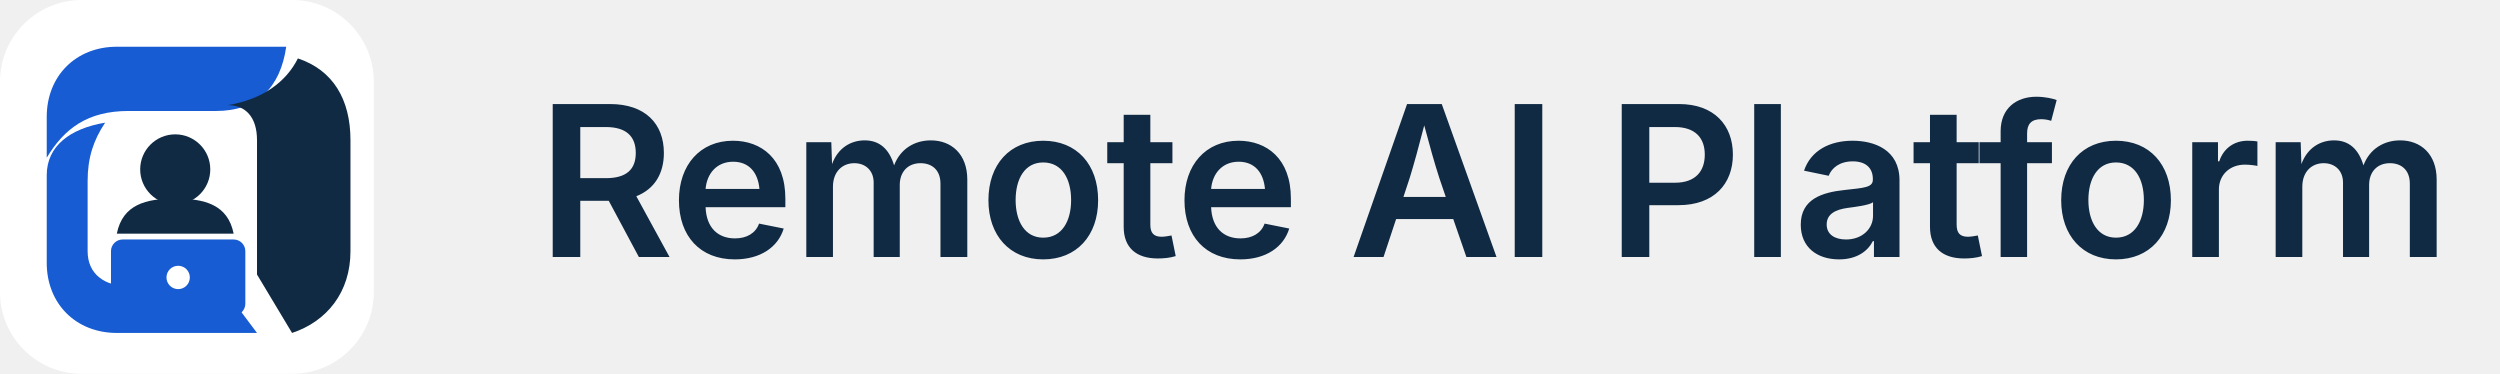
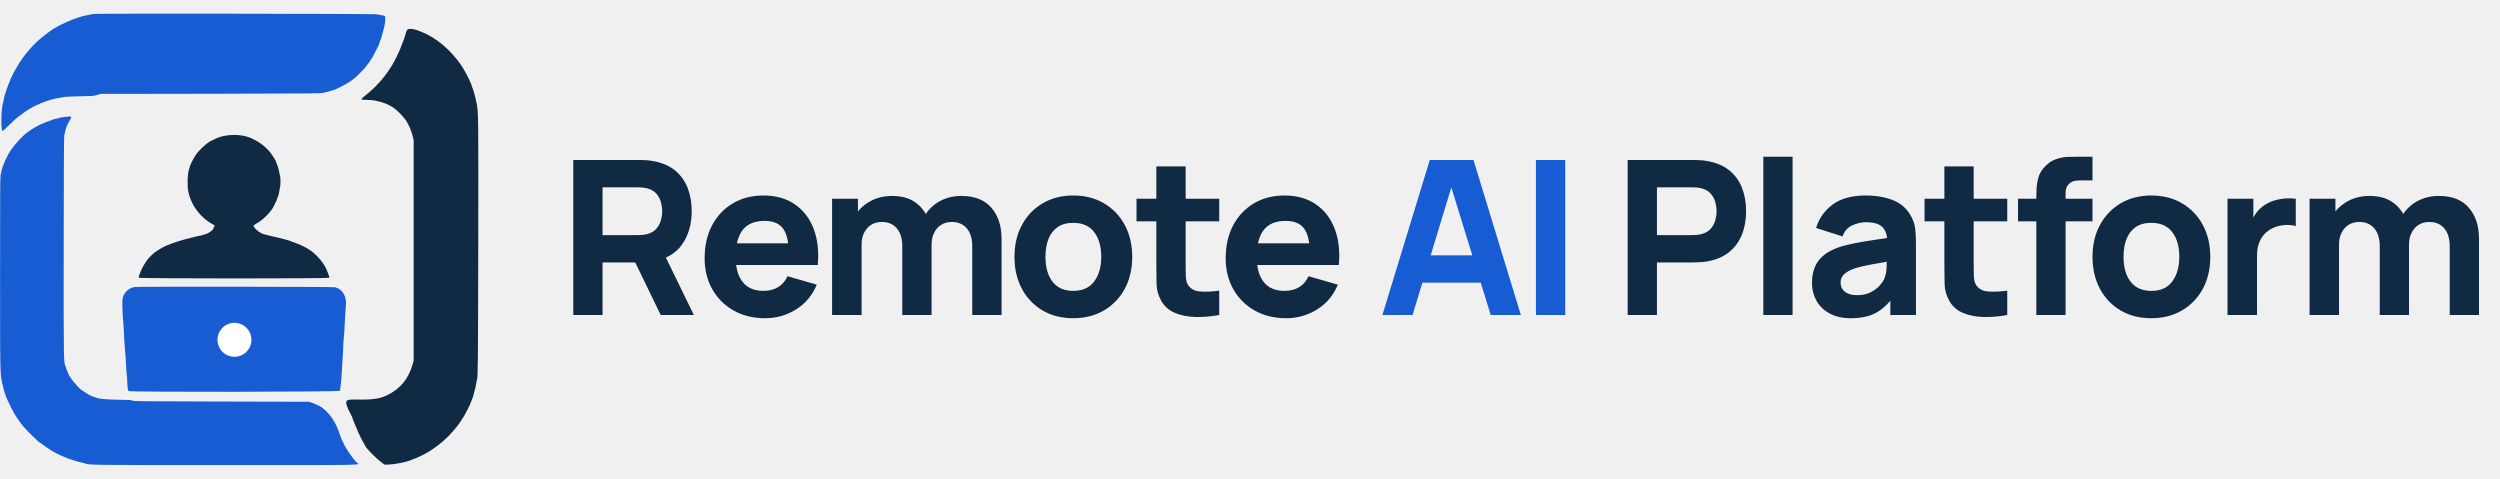
- <svg xmlns="http://www.w3.org/2000/svg" width="214" height="32" viewBox="0 0 214 32">
-   <g transform="scale(0.5)">
-     <rect width="64" height="64" rx="14" fill="white" />
-     <path d="M8 27V20C8 13 13 8 20 8H49C48 15 44 19 37 19H22C15 19 11 22 8 27Z" fill="#175CD3" />
-     <path d="M51 10C57 12 60 17 60 24V43C60 50 56 55 50 57L44 47V24C44 20 42 18 39 18C45 17 49 14 51 10Z" fill="#102A43" />
-     <path d="M8 30C8 25 12 22 18 21C16 24 15 27 15 31V43C15 47 18 49 22 49H38L44 57H20C13 57 8 52 8 45Z" fill="#175CD3" />
-     <circle cx="30" cy="29" r="6" fill="#102A43" />
-     <path d="M20 40C21 35 25 34 30 34C35 34 39 35 40 40" fill="#102A43" />
-     <rect x="19" y="41" width="23" height="13" rx="2" fill="#175CD3" />
-     <circle cx="30.5" cy="47.5" r="2" fill="white" />
+ <svg xmlns="http://www.w3.org/2000/svg" width="627" height="120" viewBox="0 0 627 120" role="img" aria-label="Remote AI Platform">
+   <g transform="translate(0 0) scale(1.875)">
+     <path d="M 54.61 3.89 C 54.49 3.92 54.35 4.15 54.28 4.45 C 54.17 4.89 53.91 5.64 53.73 6.03 C 53.67 6.15 53.63 6.26 53.63 6.29 C 53.63 6.31 53.58 6.44 53.52 6.57 C 53.46 6.7 53.37 6.9 53.32 7.01 C 52.34 9.31 50.72 11.37 48.68 12.92 C 48.17 13.31 48.23 13.36 49.22 13.37 C 49.62 13.37 50.02 13.41 50.16 13.45 C 50.3 13.49 50.51 13.54 50.63 13.56 C 50.92 13.6 51.8 13.92 52.01 14.05 C 52.05 14.08 52.13 14.13 52.19 14.15 C 52.89 14.46 54.12 15.69 54.51 16.46 C 54.54 16.53 54.59 16.62 54.62 16.67 C 54.72 16.82 54.94 17.33 54.94 17.42 C 54.94 17.46 54.96 17.51 54.98 17.53 C 55.01 17.54 55.1 17.82 55.18 18.14 L 55.33 18.73 55.33 33.49 L 55.33 48.24 55.19 48.74 C 54.63 50.69 53.55 52 51.79 52.86 C 51.54 52.98 51.31 53.08 51.28 53.08 C 51.26 53.08 51.06 53.14 50.85 53.21 C 50.39 53.36 49.34 53.46 48.46 53.45 C 46.43 53.41 46.31 53.44 46.31 53.92 C 46.31 54.11 46.62 54.9 46.83 55.23 C 46.86 55.27 46.9 55.36 46.93 55.44 C 46.96 55.51 47.02 55.63 47.06 55.7 C 47.11 55.78 47.14 55.87 47.14 55.91 C 47.14 55.95 47.19 56.07 47.24 56.19 C 47.29 56.31 47.41 56.6 47.51 56.85 C 47.6 57.09 47.7 57.31 47.72 57.34 C 47.75 57.37 47.77 57.43 47.77 57.47 C 47.77 57.57 48.48 59.01 48.67 59.3 C 48.75 59.42 48.82 59.54 48.82 59.57 C 48.82 59.8 50.11 61.14 50.92 61.76 L 51.43 62.15 51.96 62.14 C 52.71 62.13 54.31 61.82 54.89 61.57 C 54.96 61.54 55.16 61.47 55.33 61.4 C 55.5 61.34 55.74 61.25 55.85 61.19 C 56.94 60.68 57.12 60.58 57.92 60.05 C 58.88 59.41 59.88 58.52 60.58 57.69 C 60.71 57.53 60.92 57.28 61.05 57.14 C 61.17 57 61.44 56.63 61.65 56.31 C 62.15 55.54 62.13 55.57 62.35 55.13 C 62.45 54.93 62.55 54.74 62.58 54.73 C 62.6 54.71 62.64 54.63 62.65 54.55 C 62.67 54.46 62.72 54.37 62.76 54.34 C 62.8 54.3 62.85 54.21 62.86 54.13 C 62.88 54.05 62.94 53.89 63 53.78 C 63.05 53.67 63.1 53.55 63.1 53.5 C 63.1 53.46 63.13 53.37 63.17 53.32 C 63.21 53.26 63.27 53.11 63.3 52.98 C 63.33 52.85 63.39 52.59 63.44 52.4 C 63.49 52.21 63.56 51.95 63.6 51.83 C 63.63 51.7 63.68 51.45 63.7 51.28 C 63.72 51.11 63.76 50.91 63.79 50.84 C 63.93 50.47 63.94 49.07 63.97 33.07 C 64 15.63 63.99 15.02 63.77 13.9 C 63.61 13.04 63.31 11.94 63.17 11.69 C 63.13 11.61 63.1 11.51 63.1 11.46 C 63.1 11.34 62.54 10.15 62.23 9.63 C 62.17 9.52 62.09 9.37 62.06 9.31 C 62.03 9.25 61.88 9.01 61.71 8.76 C 60.26 6.63 58.28 4.98 56.27 4.22 C 56.1 4.15 55.88 4.07 55.77 4.03 C 55.42 3.89 54.85 3.82 54.61 3.89 M 30.27 18.13 C 29.95 18.18 29.64 18.25 29.59 18.27 C 29.53 18.3 29.41 18.34 29.32 18.36 C 29.17 18.39 28.37 18.76 28.07 18.93 C 27.44 19.31 26.54 20.17 26.15 20.78 C 25.8 21.33 25.38 22.17 25.38 22.33 C 25.38 22.37 25.34 22.49 25.3 22.59 C 25.09 23.1 25.02 24.79 25.18 25.59 C 25.41 26.75 26.04 27.94 26.86 28.77 C 27.39 29.31 27.75 29.59 28.24 29.88 C 28.74 30.16 28.77 30.19 28.65 30.32 C 28.61 30.37 28.57 30.44 28.57 30.47 C 28.57 30.74 27.87 31.26 27.38 31.35 C 27.27 31.37 27.12 31.42 27.04 31.45 C 26.96 31.49 26.85 31.53 26.78 31.53 C 26.71 31.53 26.52 31.56 26.34 31.61 C 26.17 31.66 25.89 31.73 25.72 31.76 C 25.17 31.89 24.51 32.07 23.99 32.23 C 23.85 32.28 23.62 32.35 23.5 32.39 C 22.86 32.59 21.91 32.98 21.72 33.12 C 21.67 33.15 21.58 33.21 21.51 33.24 C 21.44 33.28 21.32 33.35 21.24 33.4 C 21.17 33.45 21.01 33.55 20.9 33.62 C 20.06 34.19 19.35 35.09 18.85 36.23 C 18.57 36.9 18.51 37.07 18.58 37.15 C 18.67 37.27 43.82 37.27 43.98 37.16 C 44.08 37.08 44.08 37.08 43.97 36.8 C 43.91 36.65 43.84 36.47 43.82 36.4 C 43.78 36.27 43.57 35.8 43.47 35.63 C 42.84 34.58 42.03 33.77 41 33.16 C 40.71 33 39.79 32.57 39.71 32.57 C 39.68 32.57 39.61 32.54 39.54 32.5 C 39.48 32.46 39.34 32.41 39.24 32.39 C 39.14 32.37 39.03 32.33 38.99 32.3 C 38.96 32.27 38.8 32.21 38.65 32.17 C 38.5 32.14 38.17 32.04 37.91 31.97 C 37.65 31.89 37.28 31.8 37.1 31.76 C 36.59 31.66 36.05 31.53 35.79 31.45 C 35.66 31.41 35.46 31.36 35.35 31.34 C 34.9 31.26 34.29 30.82 33.98 30.36 L 33.89 30.2 34.04 30.08 C 34.12 30.01 34.32 29.88 34.48 29.79 C 35.18 29.39 36.21 28.37 36.54 27.73 C 36.64 27.53 36.88 27.05 37 26.79 C 37.15 26.45 37.36 25.77 37.36 25.59 C 37.36 25.5 37.4 25.32 37.44 25.17 C 37.53 24.87 37.55 23.76 37.46 23.54 C 37.43 23.46 37.38 23.25 37.36 23.07 C 37.3 22.71 37.14 22.15 36.99 21.82 C 36.93 21.7 36.89 21.59 36.89 21.57 C 36.89 21.49 36.42 20.73 36.18 20.43 C 35.51 19.59 34.67 18.96 33.57 18.47 C 32.7 18.08 31.39 17.95 30.27 18.13" fill="#102A43" />
+     <path d="M 12.72 1.86 C 12.44 1.88 12.14 1.92 12.04 1.95 C 11.94 1.99 11.74 2.03 11.59 2.05 C 11.04 2.12 9.75 2.55 8.9 2.95 C 8.18 3.28 7.58 3.59 7.33 3.75 C 7.17 3.86 7.02 3.95 6.99 3.96 C 6.87 4.01 5.49 5.07 5.11 5.42 C 4.49 5.97 3.62 6.95 3.12 7.64 C 2.73 8.2 2.41 8.67 2.41 8.71 C 2.41 8.74 2.37 8.81 2.31 8.88 C 2.26 8.95 2.14 9.15 2.05 9.32 C 1.96 9.49 1.86 9.67 1.83 9.71 C 1.81 9.75 1.76 9.85 1.73 9.92 C 1.7 9.99 1.66 10.09 1.63 10.13 C 1.53 10.28 1.31 10.79 1.31 10.87 C 1.31 10.91 1.29 10.97 1.27 10.99 C 1.2 11.07 0.97 11.66 0.82 12.17 C 0.74 12.41 0.66 12.68 0.62 12.77 C 0.59 12.86 0.54 13.1 0.5 13.32 C 0.47 13.54 0.41 13.78 0.38 13.87 C 0.15 14.55 0.11 17.45 0.33 17.5 C 0.4 17.51 0.68 17.26 1.22 16.73 C 1.66 16.3 2.12 15.86 2.25 15.77 C 3.16 15.07 3.55 14.79 3.81 14.64 C 3.96 14.56 4.21 14.42 4.37 14.33 C 4.53 14.23 4.68 14.16 4.71 14.16 C 4.74 14.16 4.84 14.11 4.93 14.05 C 5.03 14 5.14 13.95 5.19 13.95 C 5.24 13.95 5.3 13.91 5.34 13.87 C 5.37 13.83 5.48 13.78 5.57 13.76 C 5.66 13.74 5.79 13.7 5.86 13.66 C 6.02 13.58 6.42 13.44 6.79 13.35 C 6.93 13.31 7.13 13.25 7.23 13.22 C 7.33 13.19 7.64 13.13 7.93 13.09 C 8.22 13.04 8.56 12.99 8.69 12.96 C 8.82 12.93 9.72 12.9 10.69 12.88 C 12.4 12.85 12.47 12.85 12.96 12.71 L 13.48 12.56 28.23 12.54 C 41.72 12.51 43.01 12.5 43.24 12.42 C 43.39 12.37 43.6 12.32 43.72 12.3 C 44.1 12.24 45.11 11.89 45.26 11.77 C 45.3 11.73 45.4 11.69 45.48 11.67 C 45.56 11.65 45.65 11.6 45.68 11.56 C 45.72 11.52 45.77 11.49 45.8 11.49 C 45.88 11.49 46.67 11.02 46.91 10.83 C 47.02 10.74 47.18 10.64 47.25 10.6 C 47.44 10.5 48.57 9.38 48.92 8.95 C 49.45 8.29 49.86 7.64 50.28 6.78 C 50.43 6.48 50.59 6.17 50.63 6.09 C 50.67 6.02 50.7 5.92 50.7 5.89 C 50.7 5.86 50.74 5.75 50.78 5.66 C 50.9 5.4 51.06 4.9 51.14 4.55 C 51.18 4.37 51.24 4.18 51.27 4.13 C 51.29 4.08 51.33 3.92 51.35 3.77 C 51.37 3.63 51.42 3.39 51.46 3.25 C 51.56 2.93 51.56 2.21 51.47 2.13 C 51.44 2.11 51.23 2.06 51.01 2.03 C 50.8 2 50.5 1.94 50.36 1.91 C 50.07 1.84 13.69 1.79 12.72 1.86 M 8.64 15.65 C 8.33 15.68 8.04 15.73 7.98 15.76 C 7.93 15.79 7.76 15.83 7.62 15.85 C 7.37 15.89 6.98 16.01 6.62 16.17 C 6.54 16.21 6.4 16.26 6.31 16.28 C 6.22 16.3 6.07 16.36 5.97 16.41 C 5.87 16.47 5.76 16.51 5.72 16.51 C 5.67 16.51 5.15 16.77 4.57 17.09 C 4.43 17.16 4.07 17.41 3.68 17.68 C 2.86 18.28 1.58 19.75 1.09 20.67 C 0.5 21.79 0.21 22.58 0.08 23.42 C 0.02 23.78 0.01 26.25 0.01 36.39 C 0.01 50.49 0 50.12 0.38 51.59 C 0.4 51.71 0.46 51.95 0.51 52.14 C 0.55 52.32 0.6 52.5 0.63 52.53 C 0.65 52.56 0.69 52.67 0.71 52.77 C 0.73 52.87 0.8 53.06 0.86 53.19 C 0.92 53.32 1.01 53.52 1.06 53.63 C 1.23 54.01 1.64 54.83 1.76 55.04 C 1.83 55.16 1.92 55.31 1.95 55.38 C 2.01 55.5 2.39 56.07 2.76 56.59 C 3.05 57 3.76 57.76 4.41 58.37 C 4.79 58.72 5.12 59.05 5.15 59.08 C 5.17 59.12 5.21 59.15 5.24 59.15 C 5.28 59.15 5.41 59.24 5.54 59.35 C 5.84 59.59 6.94 60.33 7.18 60.44 C 7.28 60.48 7.45 60.57 7.56 60.64 C 7.68 60.71 7.81 60.78 7.85 60.8 C 7.9 60.82 8.03 60.88 8.15 60.93 C 8.91 61.27 9.24 61.39 9.79 61.56 C 10 61.62 10.32 61.72 10.49 61.77 C 10.67 61.82 10.91 61.88 11.04 61.9 C 11.17 61.92 11.32 61.96 11.37 61.98 C 11.8 62.21 12.1 62.21 30.44 62.21 C 49.69 62.21 48.14 62.24 47.71 61.85 C 47.18 61.38 45.89 59.44 45.89 59.12 C 45.89 59.09 45.85 59.03 45.81 59 C 45.77 58.96 45.72 58.86 45.7 58.77 C 45.68 58.68 45.64 58.57 45.62 58.54 C 45.58 58.49 45.49 58.25 45.29 57.66 C 44.72 55.99 43.47 54.51 42.29 54.11 C 42.24 54.09 42.16 54.06 42.12 54.03 C 42.08 54.01 41.88 53.93 41.68 53.86 L 41.31 53.74 29.64 53.71 C 18.42 53.68 17.97 53.68 17.74 53.59 C 17.53 53.5 17.31 53.49 15.88 53.47 C 14.25 53.44 13.21 53.35 12.93 53.21 C 12.86 53.18 12.72 53.13 12.62 53.11 C 12.28 53.05 11.7 52.72 10.82 52.1 C 10.3 51.73 9.12 50.21 9.11 49.9 C 9.11 49.88 9.05 49.75 8.98 49.6 C 8.91 49.46 8.85 49.3 8.85 49.25 C 8.85 49.19 8.81 49.09 8.77 49.01 C 8.51 48.5 8.51 48.62 8.52 33.02 C 8.53 22.82 8.55 18.42 8.59 18.19 C 8.7 17.53 8.85 17 9 16.74 C 9.03 16.69 9.08 16.58 9.11 16.51 C 9.14 16.44 9.22 16.29 9.29 16.17 C 9.68 15.53 9.67 15.53 8.64 15.65 M 18.05 38.39 C 17.21 38.5 16.54 39.13 16.39 39.97 C 16.33 40.28 16.39 42.08 16.48 43.01 C 16.51 43.27 16.56 44.08 16.59 44.81 C 16.62 45.55 16.68 46.43 16.72 46.78 C 16.76 47.12 16.82 47.96 16.85 48.63 C 16.88 49.31 16.93 49.96 16.95 50.07 C 16.98 50.19 17.01 50.49 17.01 50.75 C 17.01 51.48 17.1 52.2 17.2 52.31 C 17.34 52.46 45.33 52.43 45.45 52.27 C 45.49 52.22 45.52 52.08 45.52 51.97 C 45.52 51.85 45.56 51.56 45.6 51.31 C 45.64 51.06 45.7 50.29 45.73 49.6 C 45.76 48.91 45.81 48.12 45.83 47.85 C 45.86 47.58 45.89 46.89 45.91 46.33 C 45.93 45.77 45.97 45.19 46 45.05 C 46.03 44.91 46.08 44.04 46.12 43.11 C 46.17 42.19 46.22 41.28 46.25 41.07 C 46.44 39.71 45.86 38.66 44.78 38.42 C 44.46 38.35 18.64 38.32 18.05 38.39 M 30.75 43.2 C 29.98 43.43 29.36 44.06 29.09 44.91 C 28.57 46.59 30.4 48.3 32.09 47.72 C 32.29 47.65 32.48 47.57 32.51 47.54 C 32.54 47.51 32.6 47.48 32.63 47.48 C 32.71 47.48 33.38 46.82 33.38 46.74 C 33.38 46.71 33.41 46.64 33.45 46.6 C 33.71 46.3 33.81 45.29 33.63 44.73 C 33.28 43.6 31.9 42.87 30.75 43.2" fill="#175CD3" />
+     <circle cx="31.36" cy="45.45" r="2.27" fill="white" />
  </g>
-   <text x="46" y="22" font-family="Inter, 'Helvetica Neue', Arial, sans-serif" font-weight="600" font-size="18" letter-spacing="-0.01em" fill="#102A43">Remote AI Platform</text>
+   <path d="M151.12 79L143.78 79L143.78 40.12L160.20 40.12Q160.76 40.12 161.72 40.16Q162.68 40.20 163.44 40.34L163.44 40.34Q166.92 40.88 169.15 42.63Q171.37 44.39 172.43 47.05Q173.48 49.70 173.48 52.97L173.48 52.97Q173.48 57.86 171.05 61.33Q168.62 64.80 163.44 65.61L163.44 65.61L160.20 65.82L151.12 65.82L151.12 79ZM174.02 79L165.70 79L158.04 63.18L165.60 61.72L174.02 79ZM151.12 46.98L151.12 58.97L159.87 58.97Q160.44 58.97 161.11 58.91Q161.79 58.86 162.36 58.70L162.36 58.70Q163.84 58.29 164.65 57.33Q165.46 56.37 165.77 55.20Q166.08 54.02 166.08 52.97L166.08 52.97Q166.08 51.92 165.77 50.74Q165.46 49.57 164.65 48.61Q163.84 47.65 162.36 47.25L162.36 47.25Q161.79 47.09 161.11 47.03Q160.44 46.98 159.87 46.98L159.87 46.98L151.12 46.98ZM191.89 79.81L191.89 79.81Q187.41 79.81 184.00 77.88Q180.58 75.95 178.65 72.56Q176.72 69.17 176.72 64.80L176.72 64.80Q176.72 60.02 178.61 56.48Q180.50 52.95 183.82 50.99Q187.14 49.03 191.46 49.03L191.46 49.03Q196.05 49.03 199.26 51.19Q202.48 53.35 204.02 57.27Q205.56 61.18 205.10 66.47L205.10 66.47L197.83 66.47L197.83 63.77Q197.83 59.32 196.42 57.36Q195.00 55.40 191.79 55.40L191.79 55.40Q188.03 55.40 186.26 57.68Q184.50 59.97 184.50 64.42L184.50 64.42Q184.50 68.50 186.26 70.72Q188.03 72.95 191.46 72.95L191.46 72.95Q193.62 72.95 195.16 72.01Q196.70 71.06 197.51 69.28L197.51 69.28L204.85 71.39Q203.21 75.38 199.66 77.60Q196.11 79.81 191.89 79.81ZM201.56 66.47L182.23 66.47L182.23 61.02L201.56 61.02L201.56 66.47ZM251.19 79L243.84 79L243.84 61.77Q243.84 58.89 242.48 57.28Q241.11 55.67 238.71 55.67L238.71 55.67Q237.17 55.67 236.04 56.39Q234.91 57.10 234.27 58.39Q233.64 59.67 233.64 61.34L233.64 61.34L230.56 59.29Q230.56 56.29 231.98 54.00Q233.39 51.70 235.78 50.42Q238.17 49.14 241.09 49.14L241.09 49.14Q246.08 49.14 248.63 52.09Q251.19 55.05 251.19 59.83L251.19 59.83L251.19 79ZM216.09 79L208.69 79L208.69 49.84L215.17 49.84L215.17 59.51L216.09 59.51L216.09 79ZM233.64 79L226.29 79L226.29 61.77Q226.29 58.89 224.93 57.28Q223.56 55.67 221.16 55.67L221.16 55.67Q218.87 55.67 217.48 57.25Q216.09 58.83 216.09 61.34L216.09 61.34L213.01 59.18Q213.01 56.32 214.44 54.05Q215.87 51.78 218.29 50.46Q220.70 49.14 223.70 49.14L223.70 49.14Q227.13 49.14 229.33 50.60Q231.53 52.05 232.58 54.48Q233.64 56.91 233.64 59.83L233.64 59.83L233.64 79ZM269.17 79.81L269.17 79.81Q264.77 79.81 261.45 77.84Q258.13 75.87 256.28 72.40Q254.43 68.93 254.43 64.42L254.43 64.42Q254.43 59.86 256.32 56.39Q258.21 52.92 261.53 50.97Q264.85 49.03 269.17 49.03L269.17 49.03Q273.57 49.03 276.90 51.00Q280.24 52.97 282.10 56.44Q283.96 59.91 283.96 64.42L283.96 64.42Q283.96 68.96 282.09 72.43Q280.21 75.89 276.88 77.85Q273.54 79.81 269.17 79.81ZM269.17 72.95L269.17 72.95Q272.70 72.95 274.45 70.56Q276.19 68.17 276.19 64.42L276.19 64.42Q276.19 60.53 274.42 58.21Q272.65 55.89 269.17 55.89L269.17 55.89Q266.76 55.89 265.23 56.97Q263.69 58.05 262.94 59.97Q262.20 61.88 262.20 64.42L262.20 64.42Q262.20 68.34 263.97 70.64Q265.74 72.95 269.17 72.95ZM305.78 72.90L305.78 79Q302.76 79.57 299.85 79.50Q296.95 79.43 294.67 78.47Q292.39 77.52 291.20 75.38L291.20 75.38Q290.12 73.38 290.07 71.32Q290.01 69.25 290.01 66.63L290.01 66.63L290.01 41.74L297.36 41.74L297.36 66.20Q297.36 67.90 297.40 69.27Q297.44 70.63 297.95 71.44L297.95 71.44Q298.92 72.98 301.06 73.11Q303.19 73.25 305.78 72.90L305.78 72.90ZM305.78 55.51L285.04 55.51L285.04 49.84L305.78 49.84L305.78 55.51ZM322.57 79.81L322.57 79.81Q318.09 79.81 314.68 77.88Q311.26 75.95 309.33 72.56Q307.40 69.17 307.40 64.80L307.40 64.80Q307.40 60.02 309.29 56.48Q311.18 52.95 314.50 50.99Q317.82 49.03 322.14 49.03L322.14 49.03Q326.73 49.03 329.94 51.19Q333.16 53.35 334.70 57.27Q336.24 61.18 335.78 66.47L335.78 66.47L328.51 66.47L328.51 63.77Q328.51 59.32 327.10 57.36Q325.68 55.40 322.47 55.40L322.47 55.40Q318.71 55.40 316.94 57.68Q315.18 59.97 315.18 64.42L315.18 64.42Q315.18 68.50 316.94 70.72Q318.71 72.95 322.14 72.95L322.14 72.95Q324.30 72.95 325.84 72.01Q327.38 71.06 328.19 69.28L328.19 69.28L335.53 71.39Q333.89 75.38 330.34 77.60Q326.79 79.81 322.57 79.81ZM332.24 66.47L312.91 66.47L312.91 61.02L332.24 61.02L332.24 66.47ZM415.56 79L408.22 79L408.22 40.12L424.63 40.12Q425.20 40.12 426.16 40.16Q427.12 40.20 427.87 40.34L427.87 40.34Q431.36 40.88 433.58 42.63Q435.81 44.39 436.87 47.05Q437.92 49.70 437.92 52.97L437.92 52.97Q437.92 56.24 436.85 58.90Q435.78 61.56 433.56 63.31Q431.33 65.07 427.87 65.61L427.87 65.61Q427.12 65.72 426.15 65.77Q425.17 65.82 424.63 65.82L424.63 65.82L415.56 65.82L415.56 79ZM415.56 46.98L415.56 58.97L424.31 58.97Q424.88 58.97 425.55 58.91Q426.23 58.86 426.79 58.70L426.79 58.70Q428.28 58.29 429.09 57.33Q429.90 56.37 430.21 55.20Q430.52 54.02 430.52 52.97L430.52 52.97Q430.52 51.92 430.21 50.74Q429.90 49.57 429.09 48.61Q428.28 47.65 426.79 47.25L426.79 47.25Q426.23 47.09 425.55 47.03Q424.88 46.98 424.31 46.98L424.31 46.98L415.56 46.98ZM449.58 79L442.24 79L442.24 39.31L449.58 39.31L449.58 79ZM464.16 79.81L464.16 79.81Q461.03 79.81 458.86 78.61Q456.68 77.41 455.56 75.40Q454.44 73.38 454.44 70.95L454.44 70.95Q454.44 68.93 455.06 67.25Q455.68 65.58 457.07 64.30Q458.46 63.02 460.81 62.15L460.81 62.15Q462.43 61.56 464.67 61.10Q466.92 60.64 469.75 60.22Q472.59 59.80 475.99 59.29L475.99 59.29L473.34 60.75Q473.34 58.16 472.10 56.94Q470.86 55.73 467.94 55.73L467.94 55.73Q466.32 55.73 464.57 56.51Q462.81 57.29 462.11 59.29L462.11 59.29L455.47 57.18Q456.57 53.57 459.63 51.30Q462.68 49.03 467.94 49.03L467.94 49.03Q471.80 49.03 474.80 50.22Q477.80 51.41 479.34 54.32L479.34 54.32Q480.20 55.94 480.36 57.56Q480.52 59.18 480.52 61.18L480.52 61.18L480.52 79L474.10 79L474.10 73.01L475.02 74.25Q472.88 77.19 470.41 78.50Q467.94 79.81 464.16 79.81ZM465.73 74.03L465.73 74.03Q467.75 74.03 469.14 73.32Q470.53 72.60 471.36 71.68Q472.18 70.77 472.48 70.14L472.48 70.14Q473.04 68.96 473.14 67.38Q473.23 65.80 473.23 64.74L473.23 64.74L475.39 65.28Q472.13 65.82 470.10 66.19Q468.08 66.55 466.83 66.85Q465.59 67.15 464.65 67.50L464.65 67.50Q463.57 67.93 462.91 68.43Q462.25 68.93 461.93 69.52Q461.62 70.12 461.62 70.85L461.62 70.85Q461.62 71.84 462.12 72.56Q462.62 73.28 463.54 73.65Q464.46 74.03 465.73 74.03ZM503.42 72.90L503.42 79Q500.40 79.57 497.49 79.50Q494.59 79.43 492.31 78.47Q490.03 77.52 488.84 75.38L488.84 75.38Q487.76 73.38 487.71 71.32Q487.65 69.25 487.65 66.63L487.65 66.63L487.65 41.74L495.00 41.74L495.00 66.20Q495.00 67.90 495.04 69.27Q495.08 70.63 495.59 71.44L495.59 71.44Q496.56 72.98 498.69 73.11Q500.83 73.25 503.42 72.90L503.42 72.90ZM503.42 55.51L482.68 55.51L482.68 49.84L503.42 49.84L503.42 55.51ZM518.05 79L510.71 79L510.71 49.95Q510.71 48.84 510.76 47.44Q510.82 46.03 511.21 44.60Q511.60 43.17 512.65 42.01L512.65 42.01Q514.00 40.50 515.58 39.94Q517.16 39.39 518.65 39.35Q520.13 39.31 521.19 39.31L521.19 39.31L524.80 39.31L524.80 45.25L521.46 45.25Q519.73 45.25 518.89 46.13Q518.05 47.00 518.05 48.22L518.05 48.22L518.05 79ZM524.80 55.51L506.12 55.51L506.12 49.84L524.80 49.84L524.80 55.51ZM539.55 79.81L539.55 79.81Q535.14 79.81 531.82 77.84Q528.50 75.87 526.65 72.40Q524.80 68.93 524.80 64.42L524.80 64.42Q524.80 59.86 526.69 56.39Q528.58 52.92 531.90 50.97Q535.23 49.03 539.55 49.03L539.55 49.03Q543.95 49.03 547.28 51.00Q550.62 52.97 552.48 56.44Q554.34 59.91 554.34 64.42L554.34 64.42Q554.34 68.96 552.47 72.43Q550.59 75.89 547.25 77.85Q543.92 79.81 539.55 79.81ZM539.55 72.95L539.55 72.95Q543.08 72.95 544.82 70.56Q546.57 68.17 546.57 64.42L546.57 64.42Q546.57 60.53 544.80 58.21Q543.03 55.89 539.55 55.89L539.55 55.89Q537.14 55.89 535.60 56.97Q534.07 58.05 533.32 59.97Q532.58 61.88 532.58 64.42L532.58 64.42Q532.58 68.34 534.35 70.64Q536.12 72.95 539.55 72.95ZM566.06 79L558.66 79L558.66 49.84L565.14 49.84L565.14 56.97L564.44 56.05Q565.01 54.54 565.95 53.30Q566.90 52.05 568.27 51.24L568.27 51.24Q569.33 50.60 570.57 50.23Q571.81 49.87 573.13 49.77Q574.46 49.68 575.78 49.84L575.78 49.84L575.78 56.70Q574.57 56.32 572.96 56.44Q571.35 56.56 570.06 57.18L570.06 57.18Q568.76 57.78 567.87 58.76Q566.98 59.75 566.52 61.09Q566.06 62.42 566.06 64.10L566.06 64.10L566.06 79ZM621.73 79L614.39 79L614.39 61.77Q614.39 58.89 613.03 57.28Q611.66 55.67 609.26 55.67L609.26 55.67Q607.72 55.67 606.59 56.39Q605.45 57.10 604.82 58.39Q604.18 59.67 604.18 61.34L604.18 61.34L601.11 59.29Q601.11 56.29 602.52 54.00Q603.94 51.70 606.33 50.42Q608.72 49.14 611.64 49.14L611.64 49.14Q616.63 49.14 619.18 52.09Q621.73 55.05 621.73 59.83L621.73 59.83L621.73 79ZM586.63 79L579.24 79L579.24 49.84L585.72 49.84L585.72 59.51L586.63 59.51L586.63 79ZM604.18 79L596.84 79L596.84 61.77Q596.84 58.89 595.48 57.28Q594.11 55.67 591.71 55.67L591.71 55.67Q589.42 55.67 588.02 57.25Q586.63 58.83 586.63 61.34L586.63 61.34L583.56 59.18Q583.56 56.32 584.99 54.05Q586.42 51.78 588.83 50.46Q591.25 49.14 594.25 49.14L594.25 49.14Q597.68 49.14 599.88 50.60Q602.08 52.05 603.13 54.48Q604.18 56.91 604.18 59.83L604.18 59.83L604.18 79Z" fill="#102A43" />
+   <path d="M354.27 79L346.71 79L358.59 40.12L369.55 40.12L381.43 79L373.87 79L363.29 44.71L364.69 44.71L354.27 79ZM374.36 70.90L353.84 70.90L353.84 64.04L374.36 64.04L374.36 70.90ZM392.56 79L385.21 79L385.21 40.12L392.56 40.12L392.56 79Z" fill="#175CD3" />
</svg>
